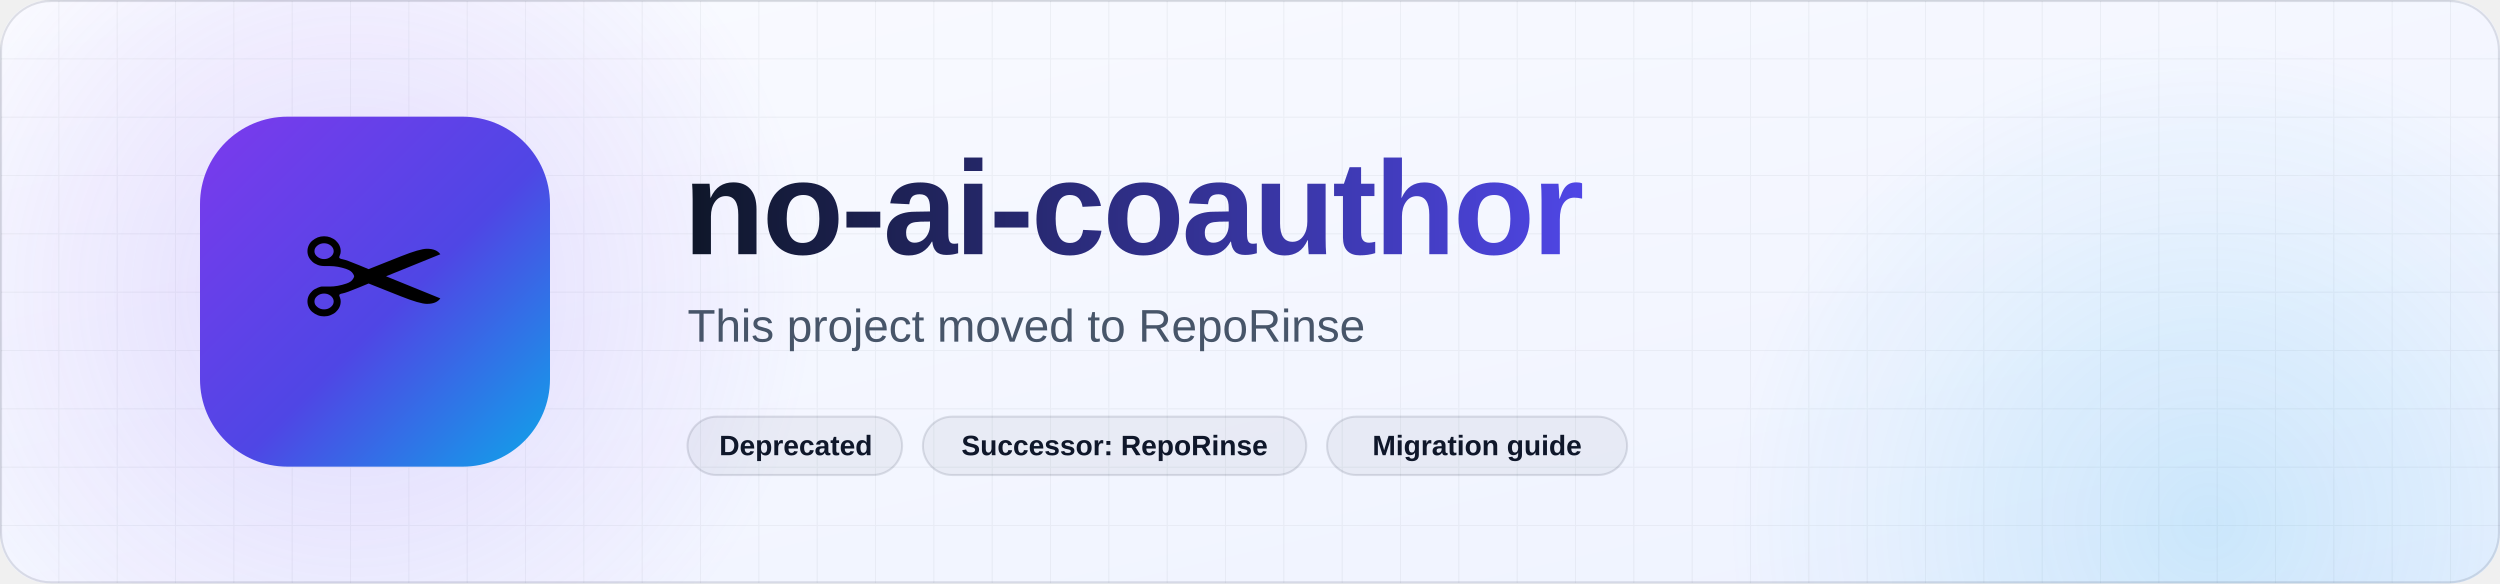
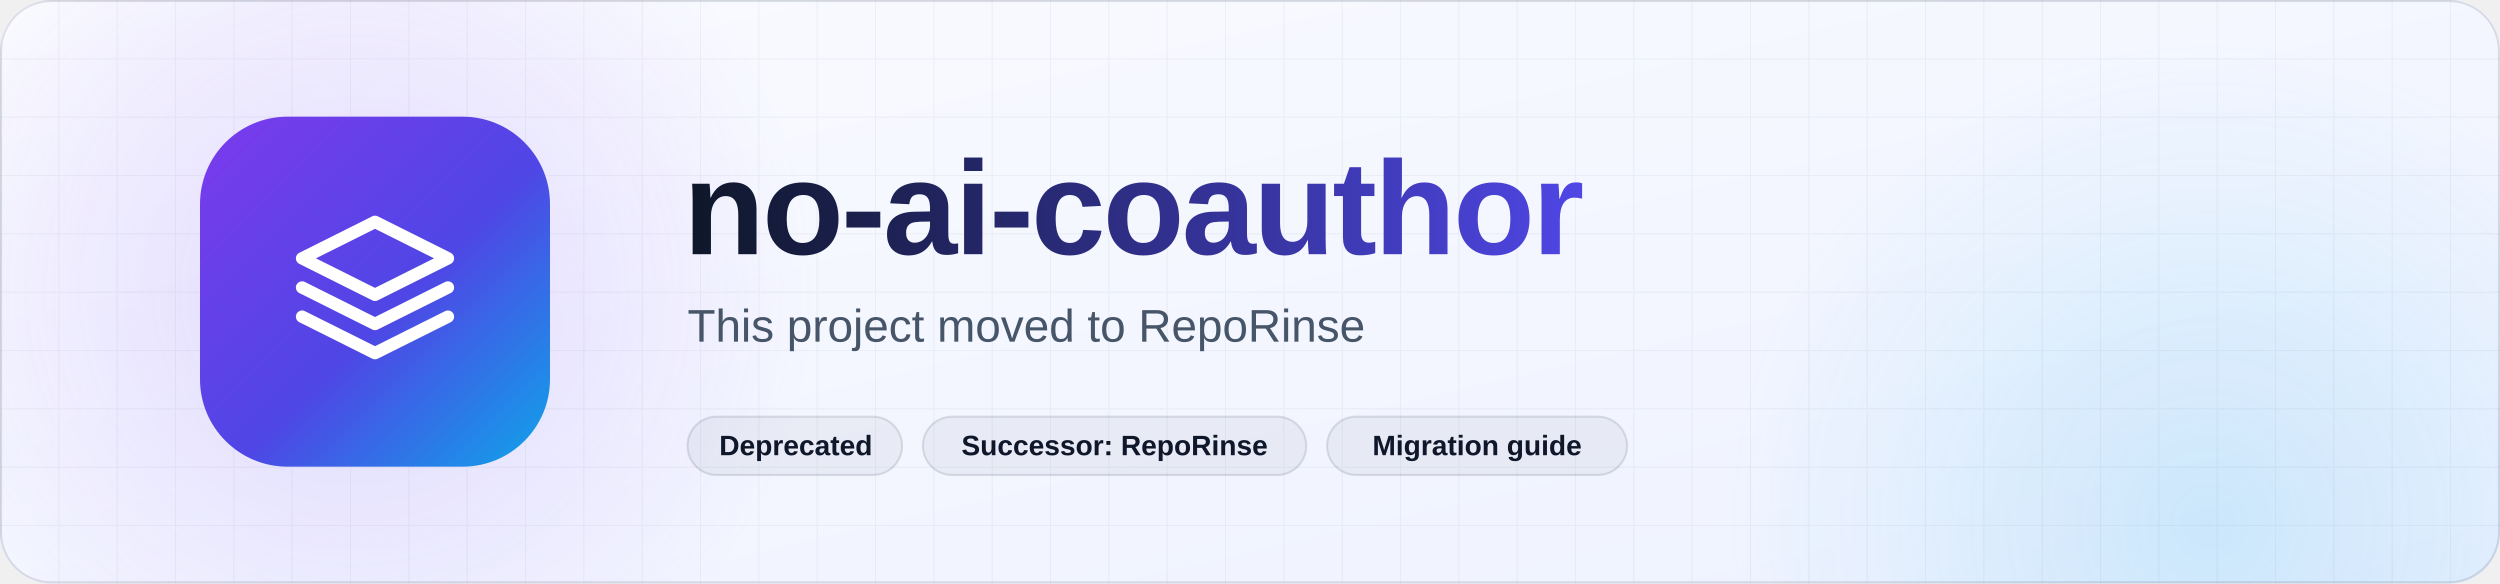
<svg xmlns="http://www.w3.org/2000/svg" width="1200" height="280" viewBox="0 0 1200 280" role="img" aria-label="no-ai-coauthor — This project moved to RepoRinse">
  <defs>
    <linearGradient id="bg" x1="0" y1="0" x2="1" y2="1">
      <stop offset="0" stop-color="#fafbff" />
      <stop offset="1" stop-color="#eef2ff" />
    </linearGradient>
    <linearGradient id="brand" x1="0" y1="0" x2="1" y2="1">
      <stop offset="0" stop-color="#7c3aed" />
      <stop offset="0.55" stop-color="#4f46e5" />
      <stop offset="1" stop-color="#0ea5e9" />
    </linearGradient>
    <linearGradient id="name" x1="0" y1="0" x2="1" y2="0">
      <stop offset="0" stop-color="#0f172a" />
      <stop offset="1" stop-color="#4f46e5" />
    </linearGradient>
    <radialGradient id="orb1" cx="0.5" cy="0.5" r="0.5">
      <stop offset="0" stop-color="#8b5cf6" stop-opacity="0.2" />
      <stop offset="1" stop-color="#8b5cf6" stop-opacity="0" />
    </radialGradient>
    <radialGradient id="orb2" cx="0.5" cy="0.5" r="0.5">
      <stop offset="0" stop-color="#0ea5e9" stop-opacity="0.16" />
      <stop offset="1" stop-color="#0ea5e9" stop-opacity="0" />
    </radialGradient>
    <pattern id="grid" width="28" height="28" patternUnits="userSpaceOnUse">
      <path d="M28 0H0V28" fill="none" stroke="rgba(15,23,42,0.045)" />
    </pattern>
    <clipPath id="card">
      <rect width="1200" height="280" rx="24" />
    </clipPath>
    <style>
      text { font-family: "Segoe UI", -apple-system, BlinkMacSystemFont, "Helvetica Neue", Arial, sans-serif; }
      .name { font-size: 64px; font-weight: 800; letter-spacing: -1.2px; }
      .tag { font-size: 22px; font-weight: 500; fill: #475569; }
      .pill { font-size: 13.5px; font-weight: 600; fill: #0f172a; }
-       .f1 { animation: f1 9s ease-in-out infinite; } .f2 { animation: f2 11s ease-in-out infinite; }
-       @keyframes f1 { 0%,100% { transform: translate(0,0); } 50% { transform: translate(40px,16px); } }
-       @keyframes f2 { 0%,100% { transform: translate(0,0); } 50% { transform: translate(-50px,-12px); } }
+       .f1 { animation: f1 18s ease-in-out -4s infinite; } .f2 { animation: f2 24s ease-in-out -9s infinite; }
+       @keyframes f1 { 0%,100% { opacity: .5; } 50% { opacity: .8; } }
+       @keyframes f2 { 0%,100% { opacity: .4; } 50% { opacity: .7; } }
      @media (prefers-reduced-motion: reduce) { .f1, .f2 { animation: none; } }
    </style>
  </defs>
  <g clip-path="url(#card)">
    <rect width="1200" height="280" fill="url(#bg)" />
    <rect width="1200" height="280" fill="url(#grid)" />
    <circle class="f1" cx="170" cy="140" r="220" fill="url(#orb1)" />
    <circle class="f2" cx="1060" cy="250" r="230" fill="url(#orb2)" />
  </g>
  <rect x="0.5" y="0.5" width="1199" height="279" rx="24" fill="none" stroke="rgba(15,23,42,0.12)" />
  <rect x="96" y="56" width="168" height="168" rx="42" fill="url(#brand)" />
-   <text x="180" y="164" text-anchor="middle" style="font-size:86px">✂️</text>
+   <g transform="translate(138 96) scale(3.5)" fill="none" stroke="#ffffff" stroke-width="1.7" stroke-linecap="round" stroke-linejoin="round">
+     <path d="m12 3 10 5-10 5L2 8Zm-10 9 10 5 10-5M2 16l10 5 10-5" />
+   </g>
  <text x="328" y="122" class="name" fill="url(#name)">no-ai-coauthor</text>
  <text x="330" y="164" class="tag">This project moved to RepoRinse</text>
  <rect x="330" y="200" rx="14" width="103" height="28" fill="rgba(15,23,42,0.05)" stroke="rgba(15,23,42,0.12)" />
  <text x="382" y="218.5" text-anchor="middle" class="pill">Deprecated</text>
  <rect x="443.0" y="200" rx="14" width="184" height="28" fill="rgba(15,23,42,0.05)" stroke="rgba(15,23,42,0.12)" />
  <text x="535" y="218.5" text-anchor="middle" class="pill">Successor: RepoRinse</text>
  <rect x="637.0" y="200" rx="14" width="144" height="28" fill="rgba(15,23,42,0.05)" stroke="rgba(15,23,42,0.12)" />
  <text x="709" y="218.5" text-anchor="middle" class="pill">Migration guide</text>
</svg>
